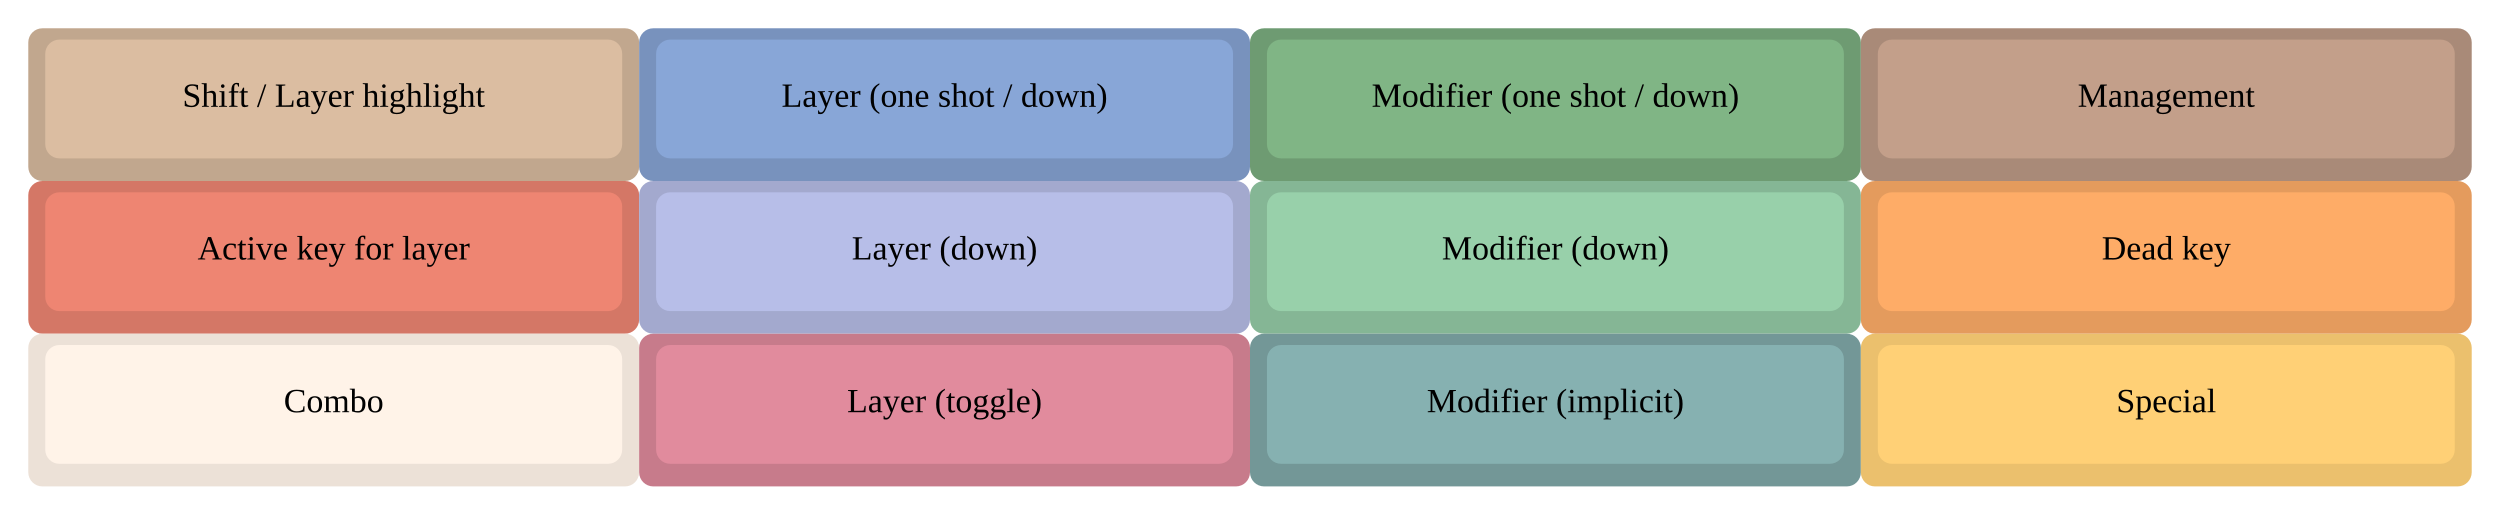
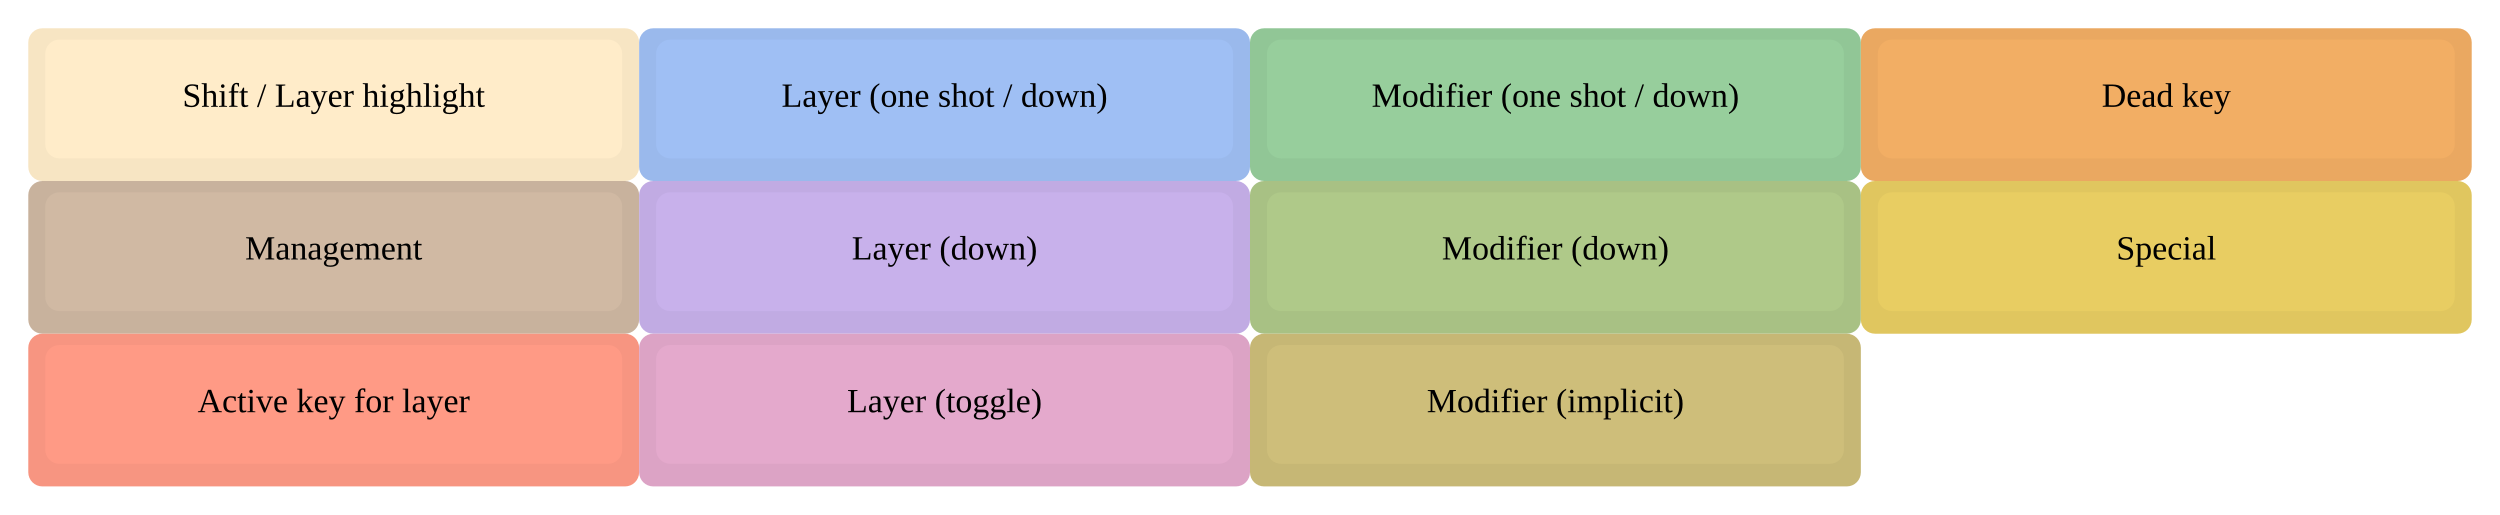
<svg xmlns="http://www.w3.org/2000/svg" width="884px" height="182x" viewBox="0 0 884 182">
  <style type="text/css">
    .legend .border { stroke: black; stroke-width: 1; }
    .legend .inner.border { stroke: rgba(0,0,0,.1); }
    .legend { font-family: sans-serif; font-size: 11px}
  </style>
  <g class="keycap default">
-     <rect x="10" y="10" width="216" height="54" rx="5" fill="#c1a78e" class="outer border" />
-     <rect x="16" y="14" width="204" height="42" rx="5" fill="#dbbda1" class="inner border" />
+     <rect x="10" y="10" width="216" height="54" rx="5" fill="#f7e5c3" class="outer border" />
+     <rect x="16" y="14" width="204" height="42" rx="5" fill="#ffecc9" class="inner border" />
    <text x="118" y="35" text-anchor="middle" dominant-baseline="middle" class="main">
      <tspan x="118" dy="0">Shift / Layer highlight</tspan>
    </text>
  </g>
  <g class="keycap layer1">
-     <rect x="226" y="10" width="216" height="54" rx="5" fill="#7892bd" class="outer border" />
-     <rect x="232" y="14" width="204" height="42" rx="5" fill="#88a6d7" class="inner border" />
+     <rect x="226" y="10" width="216" height="54" rx="5" fill="#9ab9ec" class="outer border" />
+     <rect x="232" y="14" width="204" height="42" rx="5" fill="#9fbff4" class="inner border" />
    <text x="334" y="35" text-anchor="middle" dominant-baseline="middle" class="main">
      <tspan x="334" dy="0">Layer (one shot / down)</tspan>
    </text>
  </g>
  <g class="keycap mod1">
-     <rect x="442" y="10" width="216" height="54" rx="5" fill="#6e9b72" class="outer border" />
-     <rect x="448" y="14" width="204" height="42" rx="5" fill="#80b585" class="inner border" />
+     <rect x="442" y="10" width="216" height="54" rx="5" fill="#91c696" class="outer border" />
+     <rect x="448" y="14" width="204" height="42" rx="5" fill="#97ce9c" class="inner border" />
    <text x="550" y="35" text-anchor="middle" dominant-baseline="middle" class="main">
      <tspan x="550" dy="0">Modifier (one shot / down)</tspan>
    </text>
  </g>
-   <g class="keycap management">
-     <rect x="658" y="10" width="216" height="54" rx="5" fill="#a98a78" class="outer border" />
-     <rect x="664" y="14" width="204" height="42" rx="5" fill="#c39f8a" class="inner border" />
+   <g class="keycap dead_key">
+     <rect x="658" y="10" width="216" height="54" rx="5" fill="#eaa861" class="outer border" />
+     <rect x="664" y="14" width="204" height="42" rx="5" fill="#f2ae64" class="inner border" />
    <text x="766" y="35" text-anchor="middle" dominant-baseline="middle" class="main">
-       <tspan x="766" dy="0">Management</tspan>
+       <tspan x="766" dy="0">Dead key</tspan>
    </text>
  </g>
-   <g class="keycap active_layer">
-     <rect x="10" y="64" width="216" height="54" rx="5" fill="#d47766" class="outer border" />
-     <rect x="16" y="68" width="204" height="42" rx="5" fill="#ee8572" class="inner border" />
+   <g class="keycap management">
+     <rect x="10" y="64" width="216" height="54" rx="5" fill="#c8b29d" class="outer border" />
+     <rect x="16" y="68" width="204" height="42" rx="5" fill="#d0b9a3" class="inner border" />
    <text x="118" y="89" text-anchor="middle" dominant-baseline="middle" class="main">
-       <tspan x="118" dy="0">Active key for layer</tspan>
+       <tspan x="118" dy="0">Management</tspan>
    </text>
  </g>
  <g class="keycap layer_down">
-     <rect x="226" y="64" width="216" height="54" rx="5" fill="#a3a9ce" class="outer border" />
-     <rect x="232" y="68" width="204" height="42" rx="5" fill="#b7bee8" class="inner border" />
+     <rect x="226" y="64" width="216" height="54" rx="5" fill="#c1abe3" class="outer border" />
+     <rect x="232" y="68" width="204" height="42" rx="5" fill="#c8b1eb" class="inner border" />
    <text x="334" y="89" text-anchor="middle" dominant-baseline="middle" class="main">
      <tspan x="334" dy="0">Layer (down)</tspan>
    </text>
  </g>
  <g class="keycap mod_down">
-     <rect x="442" y="64" width="216" height="54" rx="5" fill="#85b695" class="outer border" />
-     <rect x="448" y="68" width="204" height="42" rx="5" fill="#98d0aa" class="inner border" />
+     <rect x="442" y="64" width="216" height="54" rx="5" fill="#a8c184" class="outer border" />
+     <rect x="448" y="68" width="204" height="42" rx="5" fill="#afc989" class="inner border" />
    <text x="550" y="89" text-anchor="middle" dominant-baseline="middle" class="main">
      <tspan x="550" dy="0">Modifier (down)</tspan>
    </text>
  </g>
-   <g class="keycap dead_key">
-     <rect x="658" y="64" width="216" height="54" rx="5" fill="#e49b5d" class="outer border" />
-     <rect x="664" y="68" width="204" height="42" rx="5" fill="#feac67" class="inner border" />
+   <g class="keycap special">
+     <rect x="658" y="64" width="216" height="54" rx="5" fill="#e0c65f" class="outer border" />
+     <rect x="664" y="68" width="204" height="42" rx="5" fill="#e8cd62" class="inner border" />
    <text x="766" y="89" text-anchor="middle" dominant-baseline="middle" class="main">
-       <tspan x="766" dy="0">Dead key</tspan>
+       <tspan x="766" dy="0">Special</tspan>
    </text>
  </g>
-   <g class="keycap combo">
-     <rect x="10" y="118" width="216" height="54" rx="5" fill="#ece1d7" class="outer border" />
-     <rect x="16" y="122" width="204" height="42" rx="5" fill="#fff3e8" class="inner border" />
+   <g class="keycap active_layer">
+     <rect x="10" y="118" width="216" height="54" rx="5" fill="#f79581" class="outer border" />
+     <rect x="16" y="122" width="204" height="42" rx="5" fill="#ff9a85" class="inner border" />
    <text x="118" y="143" text-anchor="middle" dominant-baseline="middle" class="main">
-       <tspan x="118" dy="0">Combo</tspan>
+       <tspan x="118" dy="0">Active key for layer</tspan>
    </text>
  </g>
  <g class="keycap layer_toggle">
-     <rect x="226" y="118" width="216" height="54" rx="5" fill="#c77b8b" class="outer border" />
-     <rect x="232" y="122" width="204" height="42" rx="5" fill="#e18b9d" class="inner border" />
+     <rect x="226" y="118" width="216" height="54" rx="5" fill="#dca3c5" class="outer border" />
+     <rect x="232" y="122" width="204" height="42" rx="5" fill="#e4a9cc" class="inner border" />
    <text x="334" y="143" text-anchor="middle" dominant-baseline="middle" class="main">
      <tspan x="334" dy="0">Layer (toggle)</tspan>
    </text>
  </g>
  <g class="keycap mod_implicit">
-     <rect x="442" y="118" width="216" height="54" rx="5" fill="#739797" class="outer border" />
-     <rect x="448" y="122" width="204" height="42" rx="5" fill="#86b1b1" class="inner border" />
+     <rect x="442" y="118" width="216" height="54" rx="5" fill="#c6b775" class="outer border" />
+     <rect x="448" y="122" width="204" height="42" rx="5" fill="#cebe7a" class="inner border" />
    <text x="550" y="143" text-anchor="middle" dominant-baseline="middle" class="main">
      <tspan x="550" dy="0">Modifier (implicit)</tspan>
    </text>
  </g>
-   <g class="keycap special">
-     <rect x="658" y="118" width="216" height="54" rx="5" fill="#ebc06d" class="outer border" />
-     <rect x="664" y="122" width="204" height="42" rx="5" fill="#ffd076" class="inner border" />
-     <text x="766" y="143" text-anchor="middle" dominant-baseline="middle" class="main">
-       <tspan x="766" dy="0">Special</tspan>
-     </text>
-   </g>
</svg>
